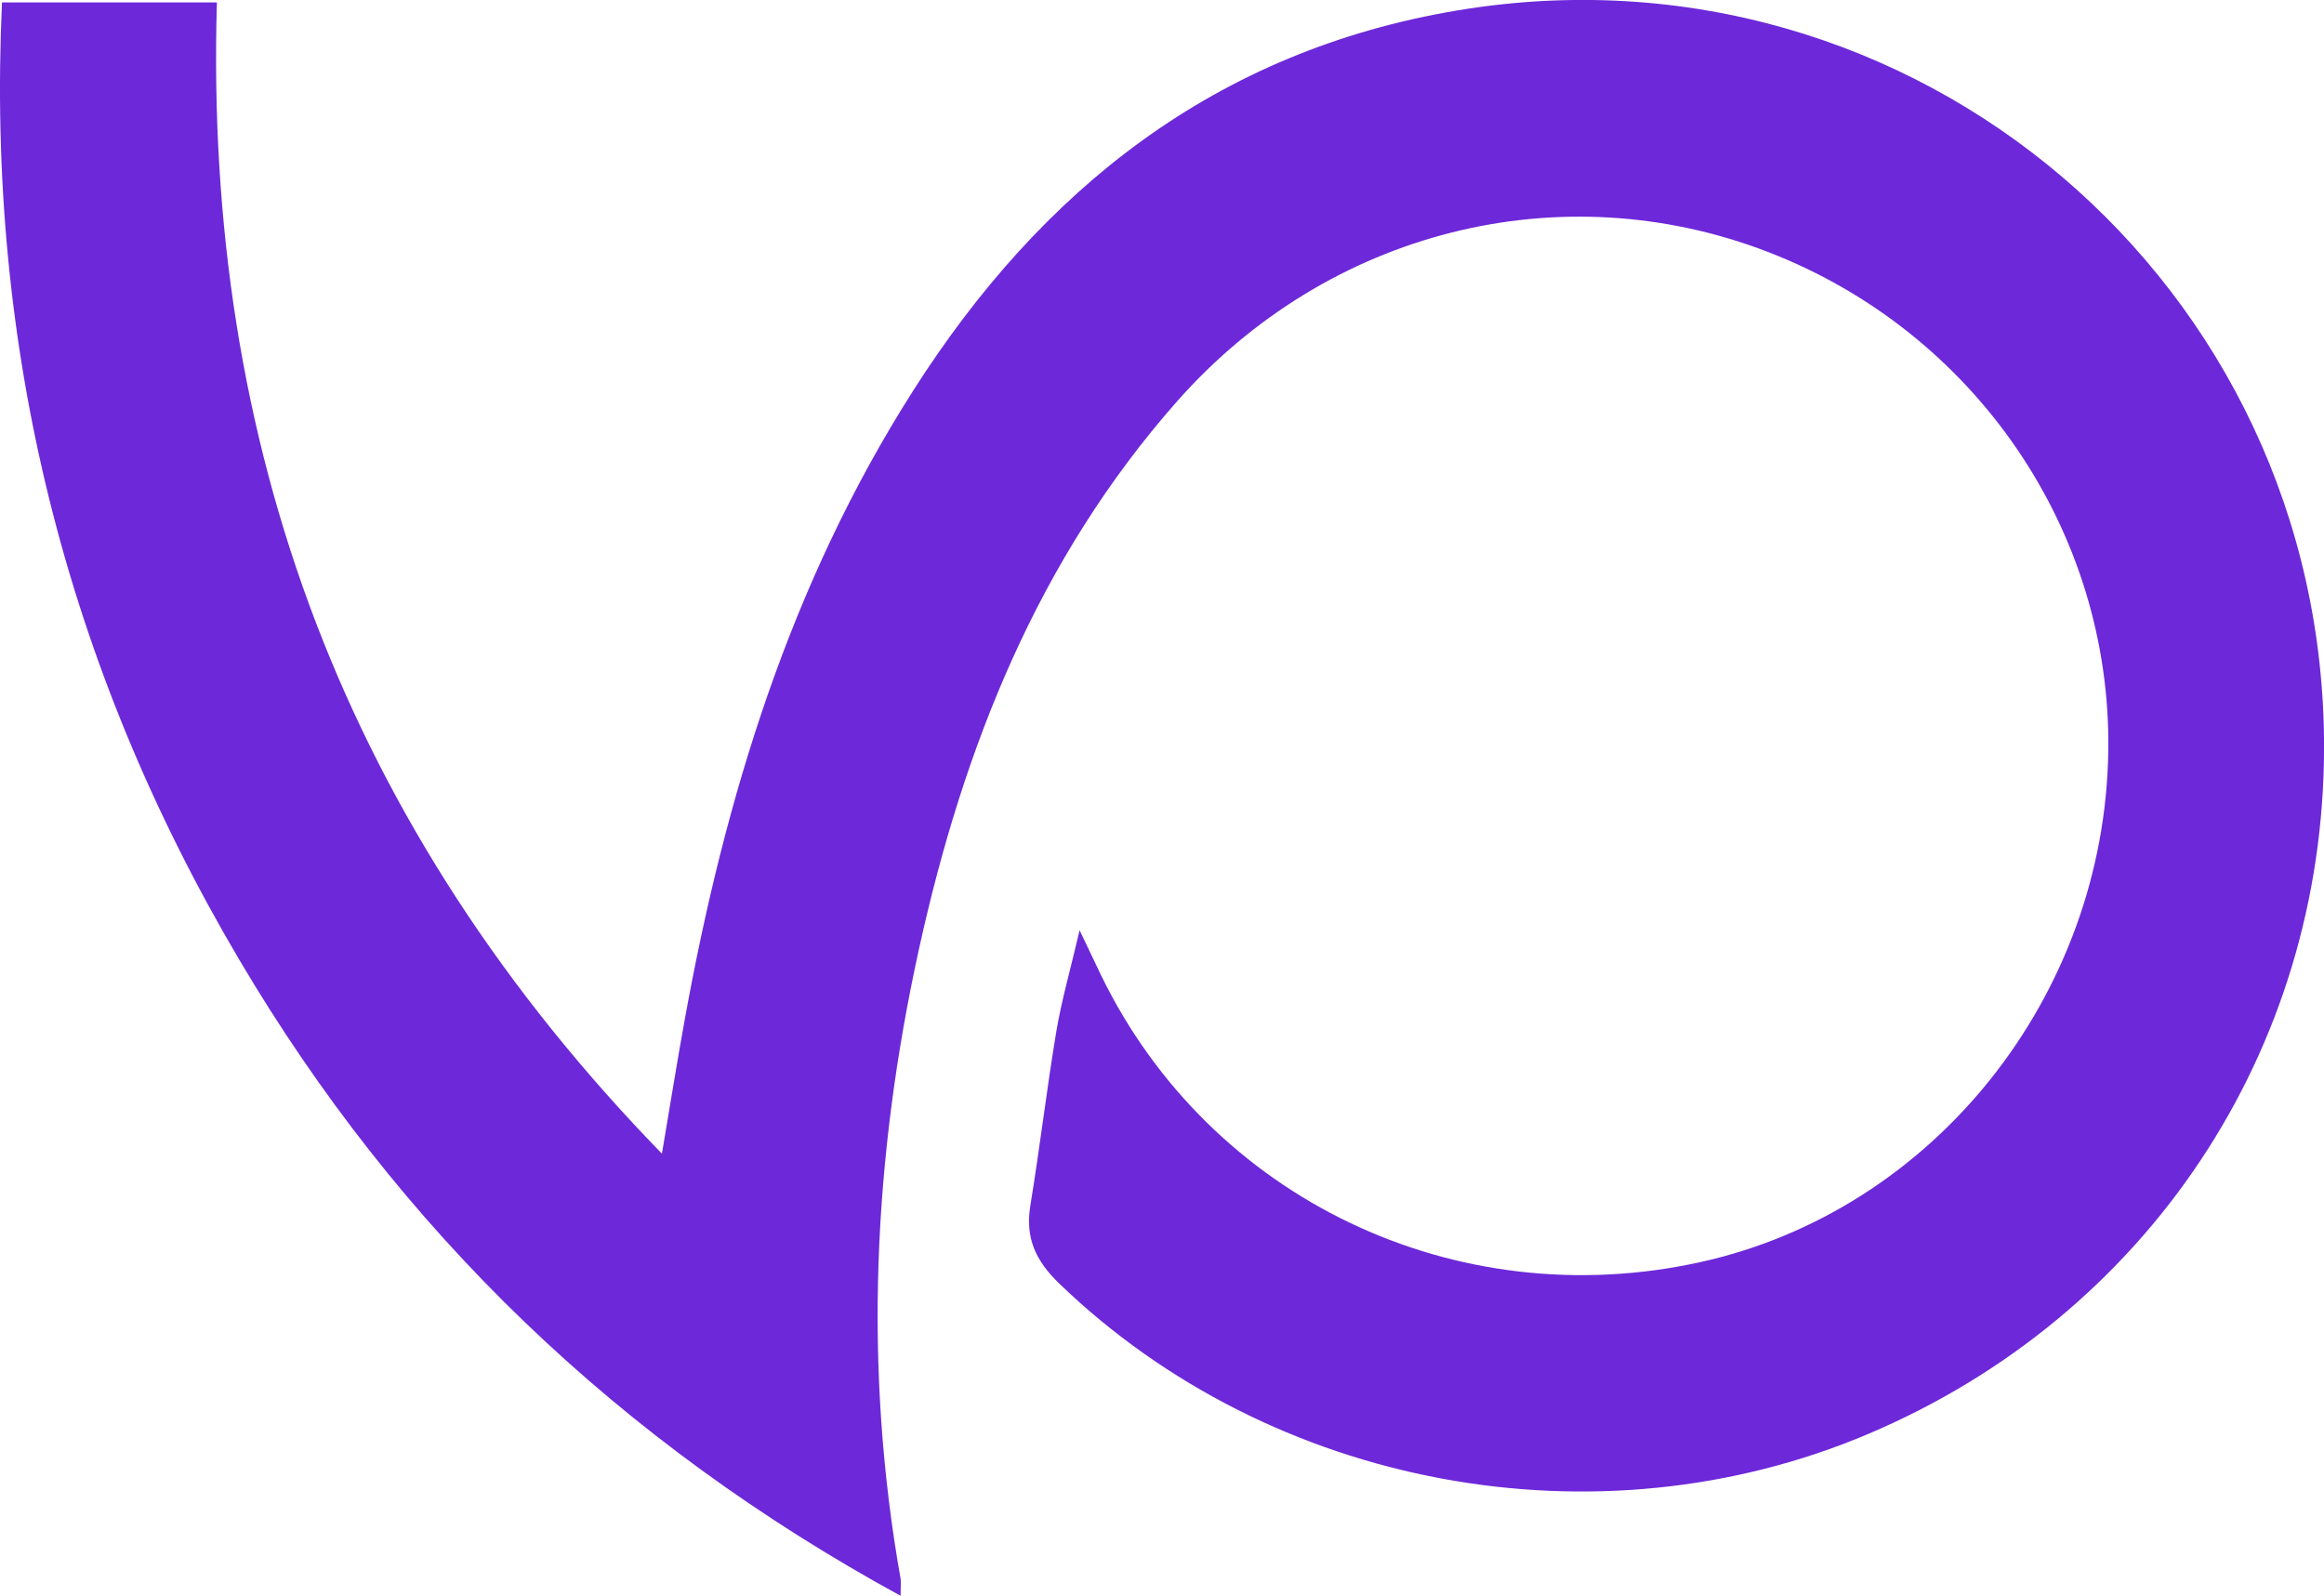
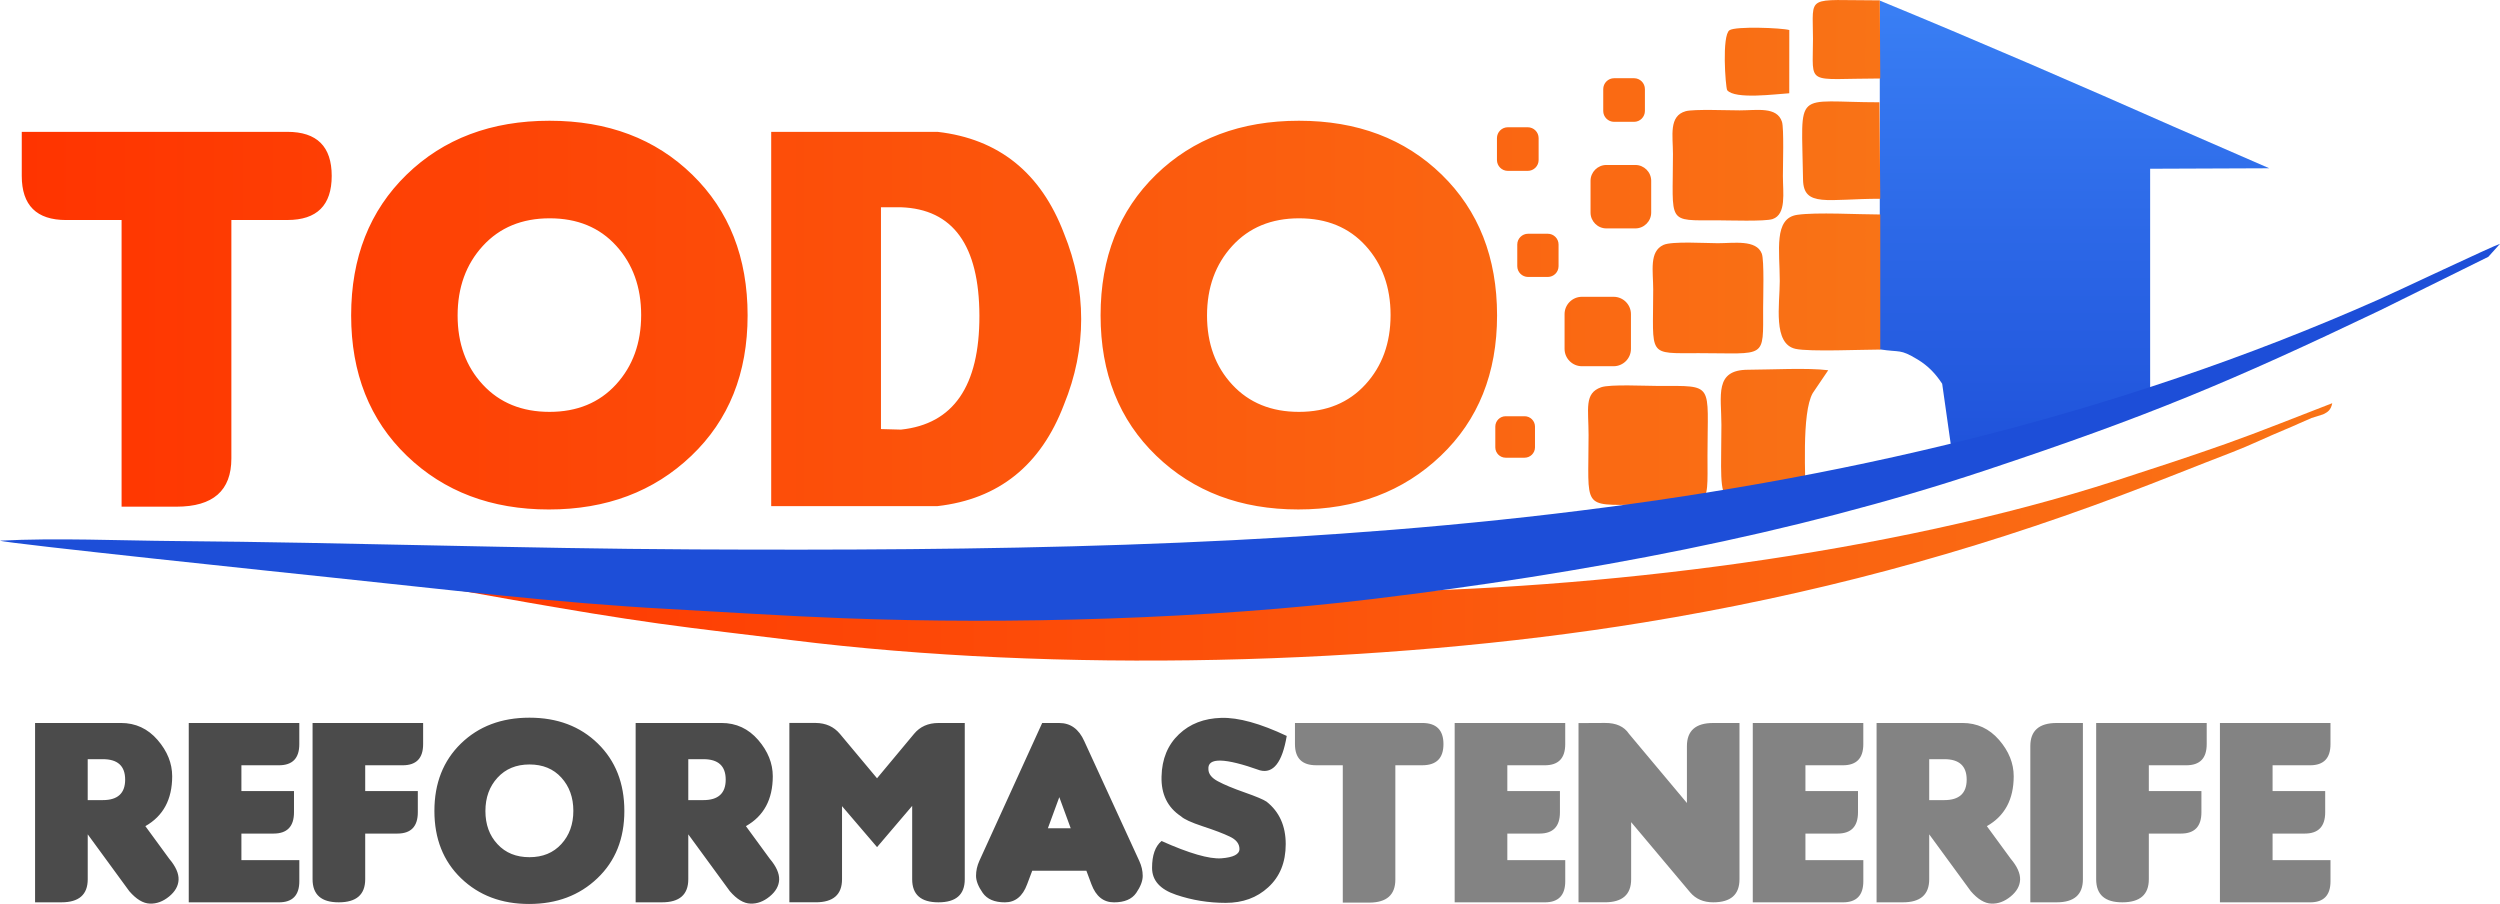
- <svg xmlns="http://www.w3.org/2000/svg" version="1.1" id="Capa_1" x="0px" y="0px" width="46.598px" height="32px" viewBox="9.465 6.5 46.598 32" enable-background="new 9.465 6.5 46.598 32" xml:space="preserve">
-   <path fill="#6D28D9" d="M31.112,25.154c0.193,0.405,0.312,0.658,0.434,0.91c2.181,4.474,7.109,6.828,12.014,5.744  c4.68-1.033,8.11-5.336,8.178-10.255c0.06-4.4-2.665-8.394-6.819-9.999c-4.163-1.607-8.833-0.433-11.862,3.004  c-2.778,3.152-4.273,6.92-5.163,10.959c-0.922,4.185-1.123,8.399-0.372,12.638c0.013,0.073,0.001,0.15,0.001,0.345  c-5.636-3.078-10.05-7.313-13.27-12.771c-3.48-5.897-5.067-12.279-4.748-19.181c1.473,0,2.871,0,4.309,0  c-0.261,8.892,2.573,16.556,8.923,23.086c0.172-1.019,0.306-1.853,0.457-2.685c0.807-4.463,2.118-8.748,4.578-12.611  c2.58-4.052,6.071-6.818,10.915-7.629c9.146-1.531,17.396,5.499,17.377,14.796c-0.012,6.07-3.541,11.377-9.142,13.75  c-5.438,2.305-11.961,1.08-16.208-3.007c-0.484-0.464-0.697-0.923-0.589-1.58c0.191-1.16,0.327-2.331,0.521-3.491  C30.752,26.551,30.93,25.935,31.112,25.154z" />
+ <svg xmlns="http://www.w3.org/2000/svg" version="1.1" id="Capa_1" x="0px" y="0px" width="110.623px" height="40px" viewBox="-18.772 -4 110.623 40" enable-background="new -18.772 -4 110.623 40" xml:space="preserve">
+   <g>
+     <linearGradient id="SVGID_1_" gradientUnits="userSpaceOnUse" x1="13.864" y1="142.932" x2="13.864" y2="166.117" gradientTransform="matrix(1 0 0 -1 59.1602 160.9004)">
+       <stop offset="0" style="stop-color:#1D4ED8" />
+       <stop offset="1" style="stop-color:#3B82F6" />
+     </linearGradient>
+     <path fill="url(#SVGID_1_)" d="M64.408,11.459c0.929,0.145,0.872-0.032,1.665,0.443c0.481,0.291,0.801,0.633,1.095,1.079   l0.531,3.744c0.208-0.113,0.596-0.417,0.798-0.569c0.397-0.298,0.678-0.204,1.191-0.31c0.402-0.083,0.713-0.2,1.106-0.317   c0.404-0.121,2.08-0.271,2.536-0.39c0.336-0.087,0.541-0.287,1.054-0.435c1.444-0.416,0.302,0.133,1.986-1.014V3.467l5.27-0.021   l-4.225-1.84c-4.135-1.829-8.805-3.853-13.008-5.579V11.459z" />
+     <linearGradient id="SVGID_2_" gradientUnits="userSpaceOnUse" x1="-65.981" y1="141.363" x2="25.27" y2="141.363" gradientTransform="matrix(1 0 0 -1 59.1602 160.9004)">
+       <stop offset="0" style="stop-color:#FF3400" />
+       <stop offset="1" style="stop-color:#F97316" />
+     </linearGradient>
+     <path fill="url(#SVGID_2_)" d="M-1.196,21.65c3.852,0.646,7.632,1.39,11.566,1.94c1.965,0.275,3.929,0.491,5.909,0.738   c11.648,1.45,25.968,1.129,37.685-0.785c7.404-1.208,14.281-3.049,21.183-5.647c1.633-0.612,3.216-1.257,4.857-1.887   c0.807-0.31,1.556-0.683,2.358-1.011c0.403-0.165,0.771-0.345,1.151-0.502l0.513-0.162c0.209-0.102,0.341-0.189,0.402-0.493   c-1.525,0.585-3.201,1.266-4.719,1.802c-1.598,0.566-3.163,1.076-4.827,1.615c-10.041,3.248-22.96,4.848-33.555,4.94   c-10.828,0.095-20.051-0.454-30.647-1.482c-0.5-0.049-1.002-0.095-1.498-0.144c-1.372-0.135-2.505,0.156-2.992,0.144   c-0.269-0.007-0.504-0.073-0.747-0.073c-0.225,0-0.432,0.059-0.672,0.071l-7.431-0.057l-2.903,0.054   c-0.763-0.038-0.886-0.279-1.26-0.173L-1.196,21.65z" />
+     <g>
+       <g>
+         <linearGradient id="SVGID_3_" gradientUnits="userSpaceOnUse" x1="-84.244" y1="155.748" x2="-2.007" y2="155.748" gradientTransform="matrix(1 0 0 -1 66.4351 163.0195)">
+           <stop offset="0" style="stop-color:#FF3400" />
+           <stop offset="1" style="stop-color:#F97316" />
+         </linearGradient>
+         <path fill="url(#SVGID_3_)" d="M52.309,6.107h1.282c0.385,0,0.701-0.316,0.701-0.701V4c0-0.385-0.316-0.7-0.701-0.7h-1.282     c-0.385,0-0.701,0.315-0.701,0.7v1.406C51.608,5.792,51.924,6.107,52.309,6.107z M-6.056,1.834h-11.753v1.951     c0,1.3,0.654,1.951,1.963,1.951h2.454v12.684h2.429c1.619,0,2.429-0.71,2.429-2.133V5.735h2.478c1.308,0,1.962-0.65,1.962-1.951     S-4.748,1.834-6.056,1.834z M47.948,3.561h0.882c0.266,0,0.481-0.216,0.481-0.481V2.112c0-0.264-0.216-0.481-0.481-0.481h-0.882     c-0.266,0-0.481,0.217-0.481,0.481V3.08C47.467,3.345,47.683,3.561,47.948,3.561z M60.401,0.127l0.002-2.798     c-0.335-0.097-2.384-0.176-2.648,0.01c-0.34,0.238-0.177,2.474-0.102,2.65C57.997,0.412,59.833,0.159,60.401,0.127z      M64.428-0.527l-0.021-3.457c-3.323,0-2.956-0.295-2.956,1.704C61.451-0.162,61.085-0.522,64.428-0.527z M57.233,5.749     c0.47,0,2.1,0.058,2.432-0.056c0.615-0.211,0.455-1.157,0.455-1.905c0-0.445,0.051-2.108-0.041-2.398     c-0.22-0.684-1.108-0.506-1.871-0.506c-0.492,0-2.038-0.061-2.386,0.036c-0.763,0.211-0.567,1.086-0.567,1.895     C55.254,5.928,54.947,5.749,57.233,5.749z M52.651,1.391h0.882c0.266,0,0.481-0.217,0.481-0.481v-0.967     c0-0.265-0.216-0.482-0.481-0.482h-0.882c-0.264,0-0.481,0.217-0.481,0.482V0.91C52.169,1.174,52.385,1.391,52.651,1.391z      M56.408,11.627c2.995,0,2.837,0.289,2.837-1.995c0-0.434,0.054-2.116-0.059-2.409c-0.241-0.632-1.238-0.461-1.954-0.461     c-0.524,0-2.025-0.097-2.398,0.076c-0.641,0.294-0.453,1.155-0.453,1.97C54.381,11.812,54.088,11.627,56.408,11.627z      M5.544,1.343c-2.581,0-4.689,0.796-6.325,2.386C-2.416,5.32-3.234,7.396-3.234,9.956c0,2.56,0.822,4.631,2.466,6.213     c1.645,1.584,3.738,2.375,6.282,2.375c2.543,0,4.645-0.791,6.305-2.375c1.66-1.582,2.49-3.653,2.49-6.213     c0-2.559-0.815-4.635-2.448-6.226C10.23,2.139,8.123,1.343,5.544,1.343z M8.489,13.01c-0.741,0.81-1.723,1.215-2.944,1.215     c-1.223,0-2.207-0.401-2.951-1.203c-0.745-0.801-1.117-1.822-1.117-3.061c0-1.24,0.372-2.266,1.117-3.08     c0.744-0.813,1.73-1.221,2.957-1.221c1.227,0,2.208,0.405,2.944,1.215c0.736,0.809,1.104,1.832,1.104,3.066     C9.598,11.179,9.228,12.201,8.489,13.01z M60.754,5.506c-1.053,0.153-0.773,1.59-0.773,2.928c0,1.039-0.318,2.785,0.704,3.004     c0.618,0.133,2.95,0.03,3.743,0.03V5.491C63.469,5.491,61.607,5.383,60.754,5.506z M54.611,13.078     c-0.547,0-2.139-0.082-2.534,0.058c-0.758,0.267-0.556,0.95-0.556,2.116c0,3.278-0.324,3.088,2.191,3.088     c3.286,0,3.071,0.311,3.071-2.188C56.783,12.914,57.119,13.078,54.611,13.078z M58.578,12.361     c-1.503,0.003-1.179,1.14-1.179,2.441c0,4.07-0.45,3.578,3.728,3.537c0-1.21-0.189-4.065,0.314-4.946l0.684-1.01     C61.236,12.267,59.55,12.358,58.578,12.361z M61.011,3.941c0.017,1.251,1.079,0.854,3.417,0.854l-0.037-4.269     C60.554,0.526,60.953-0.13,61.011,3.941z M48.691,14.418h-0.839c-0.252,0-0.458,0.207-0.458,0.458v0.919     c0,0.252,0.206,0.458,0.458,0.458h0.839c0.252,0,0.459-0.206,0.459-0.458v-0.919C49.15,14.625,48.943,14.418,48.691,14.418z      M53.396,11.439v-1.54c0-0.422-0.345-0.766-0.767-0.766h-1.403c-0.421,0-0.767,0.344-0.767,0.766v1.54     c0,0.421,0.346,0.766,0.767,0.766h1.403C53.051,12.205,53.396,11.86,53.396,11.439z M22.714,1.834h-7.361v16.561h7.361     c2.707-0.31,4.572-1.806,5.593-4.489c0.508-1.243,0.762-2.505,0.762-3.785s-0.254-2.546-0.762-3.797     C27.285,3.642,25.42,2.145,22.714,1.834z M21.094,15.01l-0.884-0.024V5.171h0.884c2.306,0.082,3.463,1.681,3.472,4.797     C24.573,13.084,23.417,14.765,21.094,15.01z M45.024,3.729c-1.633-1.59-3.739-2.386-6.319-2.386s-4.688,0.796-6.324,2.386     c-1.636,1.591-2.453,3.667-2.453,6.226c0,2.56,0.822,4.631,2.466,6.213c1.644,1.584,3.737,2.375,6.281,2.375     c2.543,0,4.646-0.791,6.306-2.375c1.66-1.582,2.491-3.653,2.491-6.213C47.471,7.396,46.655,5.32,45.024,3.729z M41.649,13.01     c-0.74,0.81-1.722,1.215-2.944,1.215s-2.207-0.401-2.95-1.203c-0.744-0.801-1.117-1.822-1.117-3.061     c0-1.24,0.373-2.266,1.117-3.08c0.743-0.813,1.729-1.221,2.957-1.221c1.227,0,2.208,0.405,2.944,1.215     c0.735,0.809,1.104,1.832,1.104,3.066C42.759,11.179,42.389,12.201,41.649,13.01z M49.717,6.343h-0.874     c-0.262,0-0.477,0.215-0.477,0.477v0.958c0,0.262,0.215,0.477,0.477,0.477h0.874c0.263,0,0.476-0.214,0.476-0.477V6.819     C50.193,6.558,49.98,6.343,49.717,6.343z" />
+       </g>
+     </g>
+     <path fill="#1D4ED8" d="M-18.772,19.924c0.216,0.114,13.245,1.481,14.637,1.627c4.948,0.514,9.984,1.132,14.965,1.397   c2.559,0.138,5.115,0.311,7.717,0.408c7.41,0.283,16.106,0.036,23.443-0.853c9.279-1.125,18.508-2.837,27.053-5.677   c7.255-2.412,10.89-3.937,17.503-7.095l4.788-2.367l0.517-0.575c-0.302,0.088-4.525,2.09-5.344,2.453   C62.941,19.692,37.435,20.434,11.938,20.311c-7.664-0.037-15.271-0.307-22.916-0.37C-13.511,19.921-16.26,19.794-18.772,19.924z" />
+     <path fill="#838383" d="M83.447,35.928c0.604,0,0.904-0.311,0.904-0.934V34.06h-2.563v-1.175h1.424   c0.602,0,0.904-0.313,0.904-0.942v-0.939h-2.328v-1.141h1.658c0.604,0,0.904-0.31,0.904-0.935v-0.936h-4.892v7.936H83.447   L83.447,35.928z M76.312,34.906v-2.021h1.423c0.601,0,0.904-0.313,0.904-0.942v-0.939h-2.327v-1.141h1.657   c0.604,0,0.904-0.31,0.904-0.935v-0.936h-4.891v6.914c0,0.685,0.389,1.025,1.165,1.021C75.922,35.925,76.312,35.585,76.312,34.906   L76.312,34.906z M73.395,34.906c0,0.682-0.388,1.021-1.162,1.021h-1.165v-6.912c0-0.682,0.388-1.023,1.165-1.023h1.162V34.906   L73.395,34.906z M69.145,32.556l1.057,1.445c0.287,0.339,0.424,0.649,0.414,0.926c-0.012,0.277-0.152,0.524-0.421,0.744   c-0.27,0.22-0.552,0.324-0.849,0.313c-0.299-0.01-0.604-0.192-0.912-0.55l-1.84-2.515v1.987c0,0.682-0.389,1.021-1.163,1.021   h-1.166v-7.936h1.166h2.632c0.65,0,1.191,0.252,1.624,0.751c0.431,0.499,0.646,1.036,0.646,1.607   C70.332,31.374,69.937,32.108,69.145,32.556L69.145,32.556z M66.594,29.592v1.812h0.671c0.657,0,0.987-0.303,0.987-0.906   c0-0.603-0.33-0.905-0.987-0.905H66.594L66.594,29.592z M62.775,35.928c0.604,0,0.904-0.311,0.904-0.934V34.06h-2.562v-1.175h1.422   c0.602,0,0.904-0.313,0.904-0.942v-0.939h-2.326v-1.141h1.657c0.604,0,0.904-0.31,0.904-0.935v-0.936h-4.891v7.936H62.775   L62.775,35.928z M55.873,31.532v-2.517c0-0.682,0.387-1.023,1.163-1.023h1.163v6.914c0,0.682-0.387,1.021-1.163,1.021   c-0.431,0-0.772-0.147-1.023-0.445l-2.608-3.103v2.526c0,0.682-0.39,1.021-1.163,1.021h-1.166v-7.93l1.166-0.006   c0.497-0.004,0.852,0.156,1.069,0.483L55.873,31.532L55.873,31.532z M49.584,35.928c0.604,0,0.905-0.311,0.905-0.934V34.06h-2.563   v-1.175h1.423c0.602,0,0.905-0.313,0.905-0.942v-0.939h-2.328v-1.141h1.657c0.604,0,0.905-0.31,0.905-0.935v-0.936h-4.892v7.936   H49.584L49.584,35.928z M42.971,29.862v5.057c0,0.681-0.387,1.021-1.163,1.021h-1.163v-6.078h-1.176c-0.626,0-0.94-0.31-0.94-0.935   v-0.936h5.631c0.628,0,0.94,0.313,0.94,0.936c0,0.625-0.313,0.935-0.94,0.935H42.971z" />
+     <path fill="#4B4B4B" d="M26.903,34.53l-0.226,0.6c-0.197,0.533-0.527,0.798-0.982,0.798c-0.458,0-0.785-0.138-0.982-0.418   c-0.197-0.281-0.296-0.532-0.296-0.757c0-0.223,0.048-0.442,0.146-0.659l2.781-6.102h0.753c0.5,0,0.87,0.268,1.108,0.801   l2.434,5.301c0.103,0.222,0.153,0.441,0.153,0.664c0,0.225-0.097,0.476-0.287,0.753c-0.193,0.279-0.521,0.417-0.985,0.417   s-0.797-0.265-0.997-0.799L29.3,34.53H26.903L26.903,34.53z M35.464,35.951c-0.755,0-1.487-0.117-2.195-0.358   c-0.71-0.238-1.063-0.635-1.063-1.191c0-0.559,0.139-0.952,0.418-1.188c1.229,0.549,2.111,0.803,2.646,0.766   c0.535-0.041,0.803-0.177,0.803-0.412c0-0.232-0.143-0.415-0.43-0.55c-0.284-0.137-0.684-0.287-1.195-0.455   c-0.511-0.169-0.831-0.317-0.962-0.442c-0.596-0.394-0.882-0.982-0.861-1.759c0.017-0.778,0.275-1.402,0.773-1.874   c0.486-0.462,1.11-0.701,1.87-0.723c0.761-0.021,1.726,0.247,2.897,0.8c-0.198,1.173-0.596,1.679-1.188,1.521   c-1.559-0.556-2.319-0.574-2.278-0.052c0,0.208,0.14,0.389,0.42,0.537c0.279,0.151,0.675,0.315,1.185,0.494   c0.508,0.179,0.833,0.315,0.97,0.409c0.563,0.445,0.846,1.072,0.846,1.878s-0.259,1.442-0.776,1.912   C36.843,35.725,36.218,35.951,35.464,35.951L35.464,35.951z M28.606,32.65l-0.505-1.377l-0.505,1.377H28.606L28.606,32.65z    M20.036,30.438l1.636-1.963c0.265-0.322,0.626-0.483,1.082-0.483h1.164v6.914c0,0.682-0.39,1.021-1.164,1.021   c-0.776,0-1.163-0.34-1.163-1.021V31.66l-1.554,1.824l-1.55-1.812v3.233c0,0.682-0.389,1.021-1.164,1.021h-1.166v-7.936h1.166   c0.446,0.005,0.802,0.165,1.07,0.483L20.036,30.438L20.036,30.438z M14.234,32.556l1.057,1.445   c0.287,0.339,0.424,0.649,0.414,0.926c-0.012,0.277-0.153,0.524-0.422,0.744c-0.269,0.22-0.551,0.324-0.849,0.313   c-0.299-0.01-0.602-0.192-0.911-0.55l-1.839-2.515v1.987c0,0.682-0.39,1.021-1.164,1.021H9.355v-7.936h1.166h2.632   c0.651,0,1.191,0.252,1.624,0.751c0.431,0.499,0.646,1.036,0.646,1.607C15.422,31.374,15.027,32.108,14.234,32.556L14.234,32.556z    M11.684,29.592v1.812h0.67c0.658,0,0.986-0.303,0.986-0.906c0-0.603-0.328-0.905-0.986-0.905H11.684L11.684,29.592z M8.855,31.885   c0,1.228-0.397,2.22-1.194,2.978C6.866,35.622,5.859,36,4.639,36c-1.218,0-2.22-0.378-3.01-1.138   c-0.786-0.758-1.179-1.75-1.179-2.978s0.391-2.22,1.174-2.983c0.784-0.763,1.796-1.144,3.031-1.144   c1.236,0,2.245,0.381,3.027,1.144C8.464,29.665,8.855,30.657,8.855,31.885L8.855,31.885z M6.068,30.409   c-0.35-0.388-0.823-0.582-1.41-0.582c-0.588,0-1.06,0.196-1.416,0.585c-0.358,0.391-0.535,0.881-0.535,1.475   c0,0.596,0.177,1.084,0.535,1.467c0.356,0.386,0.828,0.576,1.414,0.576s1.056-0.192,1.411-0.581   c0.355-0.388,0.531-0.878,0.531-1.47S6.421,30.798,6.068,30.409L6.068,30.409z M-2.612,34.906v-2.021h1.422   c0.603,0,0.906-0.313,0.906-0.942v-0.939h-2.328v-1.141h1.658c0.604,0,0.905-0.31,0.905-0.935v-0.936h-4.892v6.914   c0,0.685,0.39,1.025,1.166,1.021C-3.001,35.925-2.612,35.585-2.612,34.906L-2.612,34.906z M-6.432,35.928   c0.604,0,0.905-0.311,0.905-0.934V34.06h-2.563v-1.175h1.422c0.602,0,0.905-0.313,0.905-0.942v-0.939H-8.09v-1.141h1.657   c0.604,0,0.905-0.31,0.905-0.935v-0.936h-4.892v7.936H-6.432L-6.432,35.928z M-12.34,32.556l1.057,1.445   c0.287,0.339,0.424,0.649,0.413,0.926c-0.012,0.277-0.152,0.524-0.421,0.744c-0.269,0.22-0.552,0.324-0.849,0.313   c-0.299-0.01-0.602-0.192-0.911-0.55l-1.839-2.515v1.987c0,0.682-0.39,1.021-1.164,1.021h-1.166v-7.936h1.166h2.632   c0.65,0,1.192,0.252,1.623,0.751c0.432,0.499,0.646,1.036,0.646,1.607C-11.153,31.374-11.549,32.108-12.34,32.556L-12.34,32.556z    M-14.891,29.592v1.812h0.67c0.659,0,0.987-0.303,0.987-0.906c0-0.603-0.329-0.905-0.987-0.905H-14.891L-14.891,29.592z" />
+   </g>
</svg>
